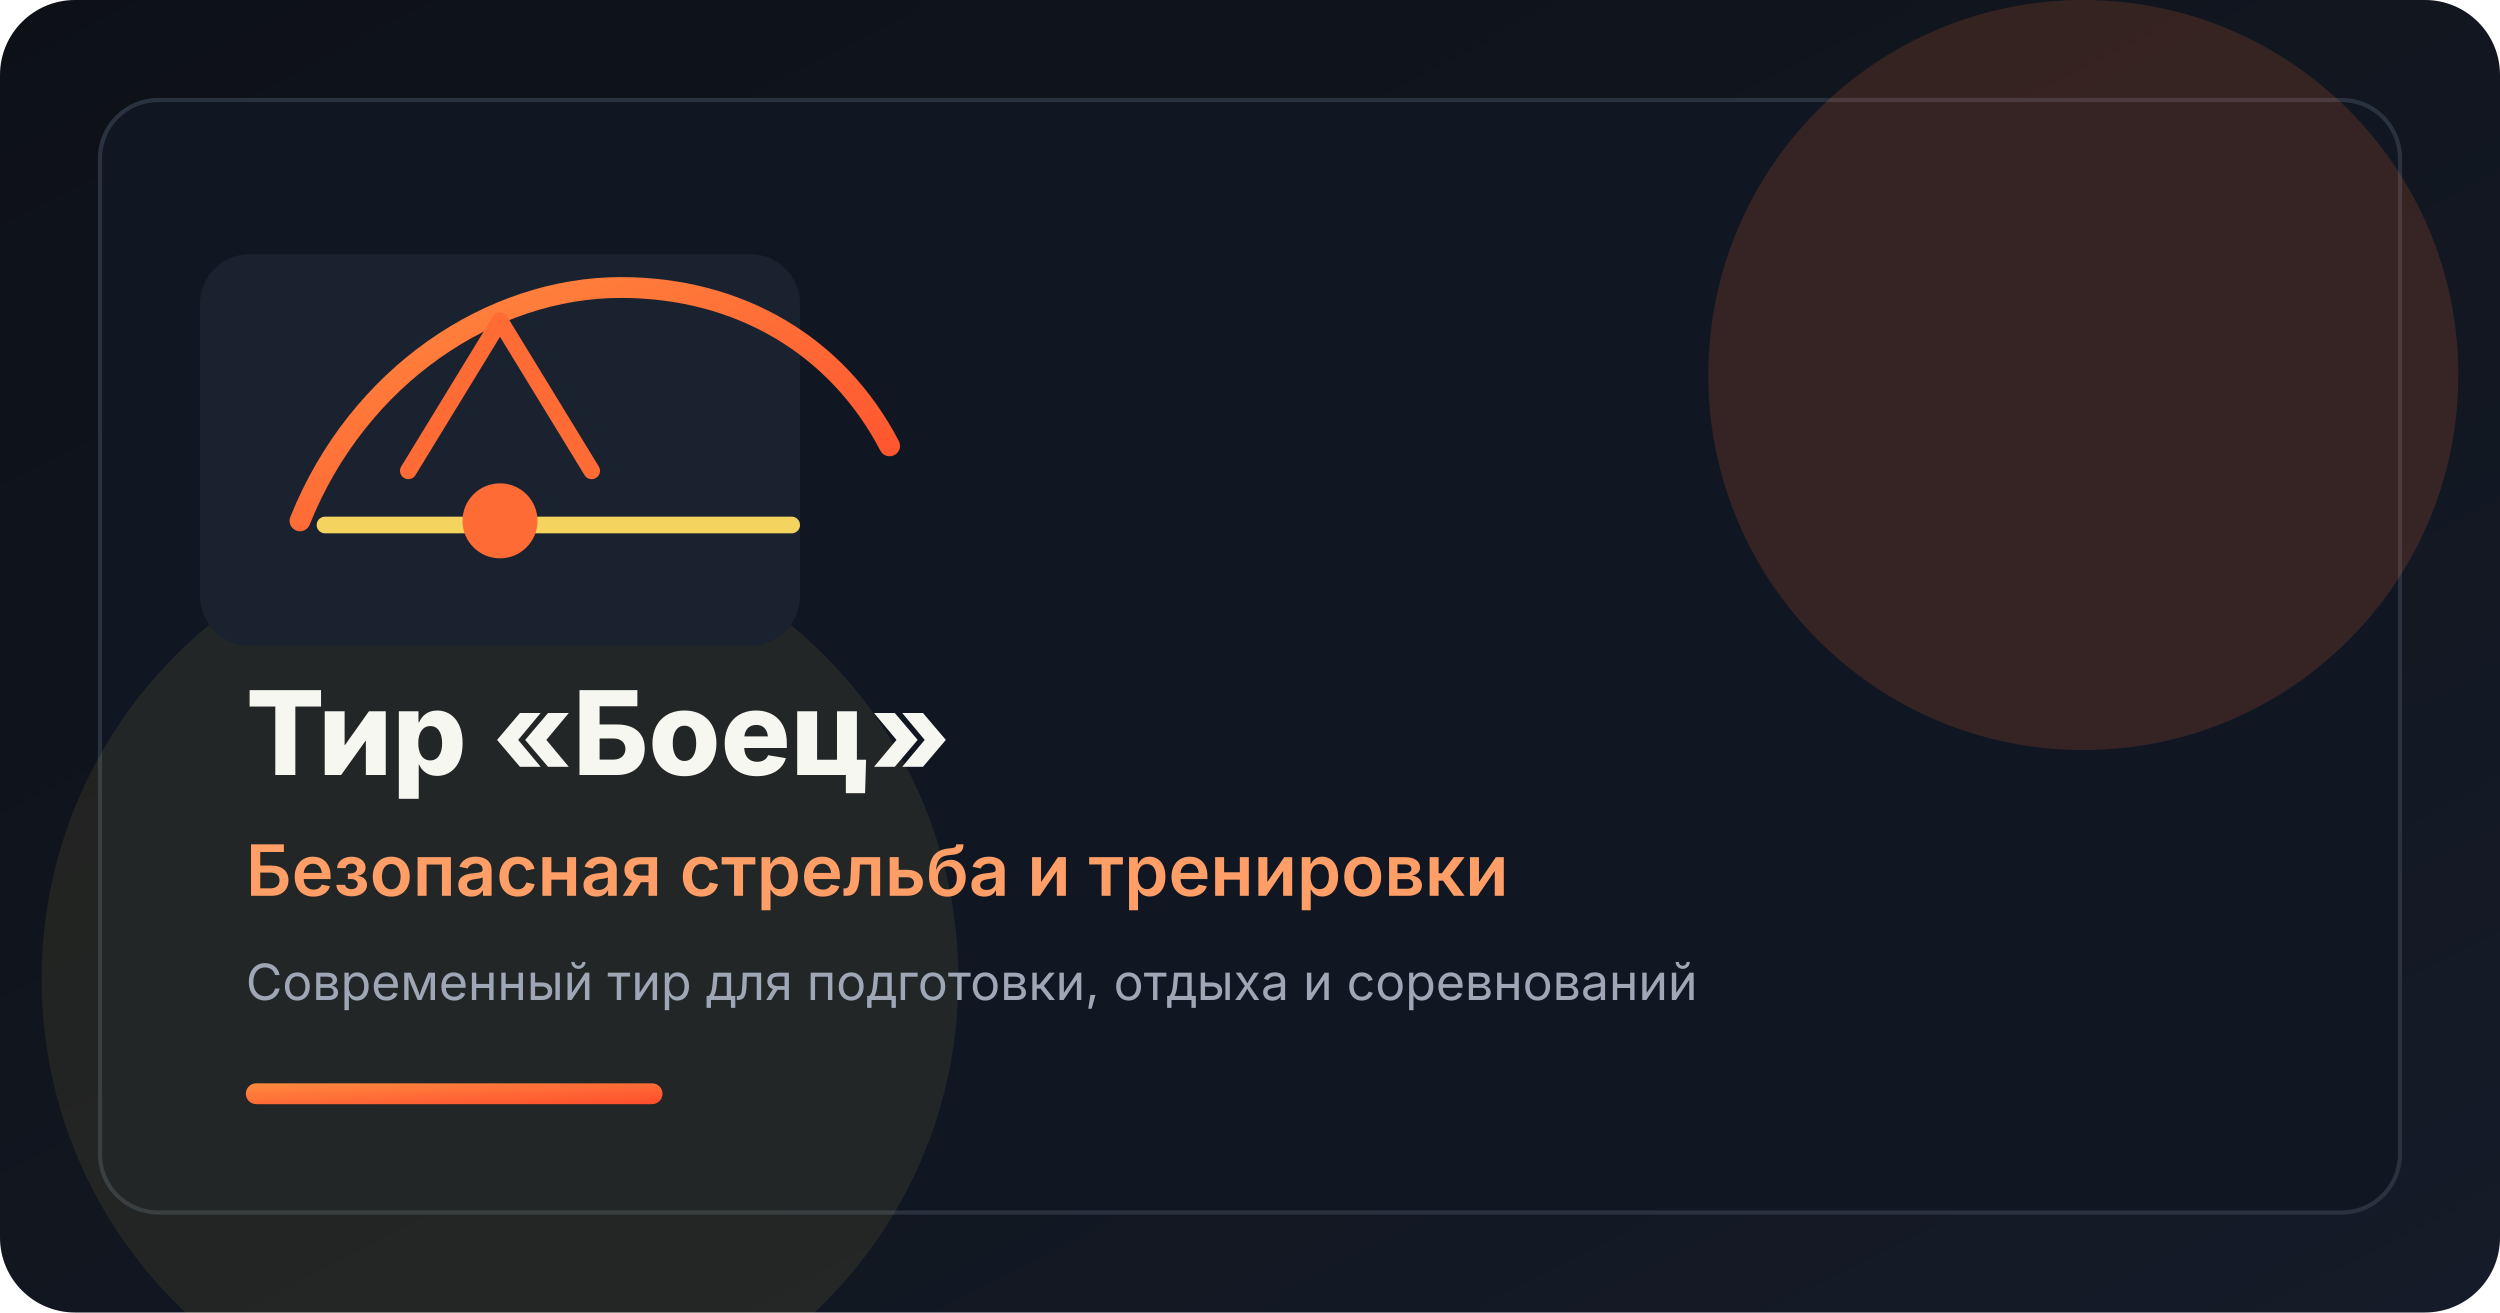
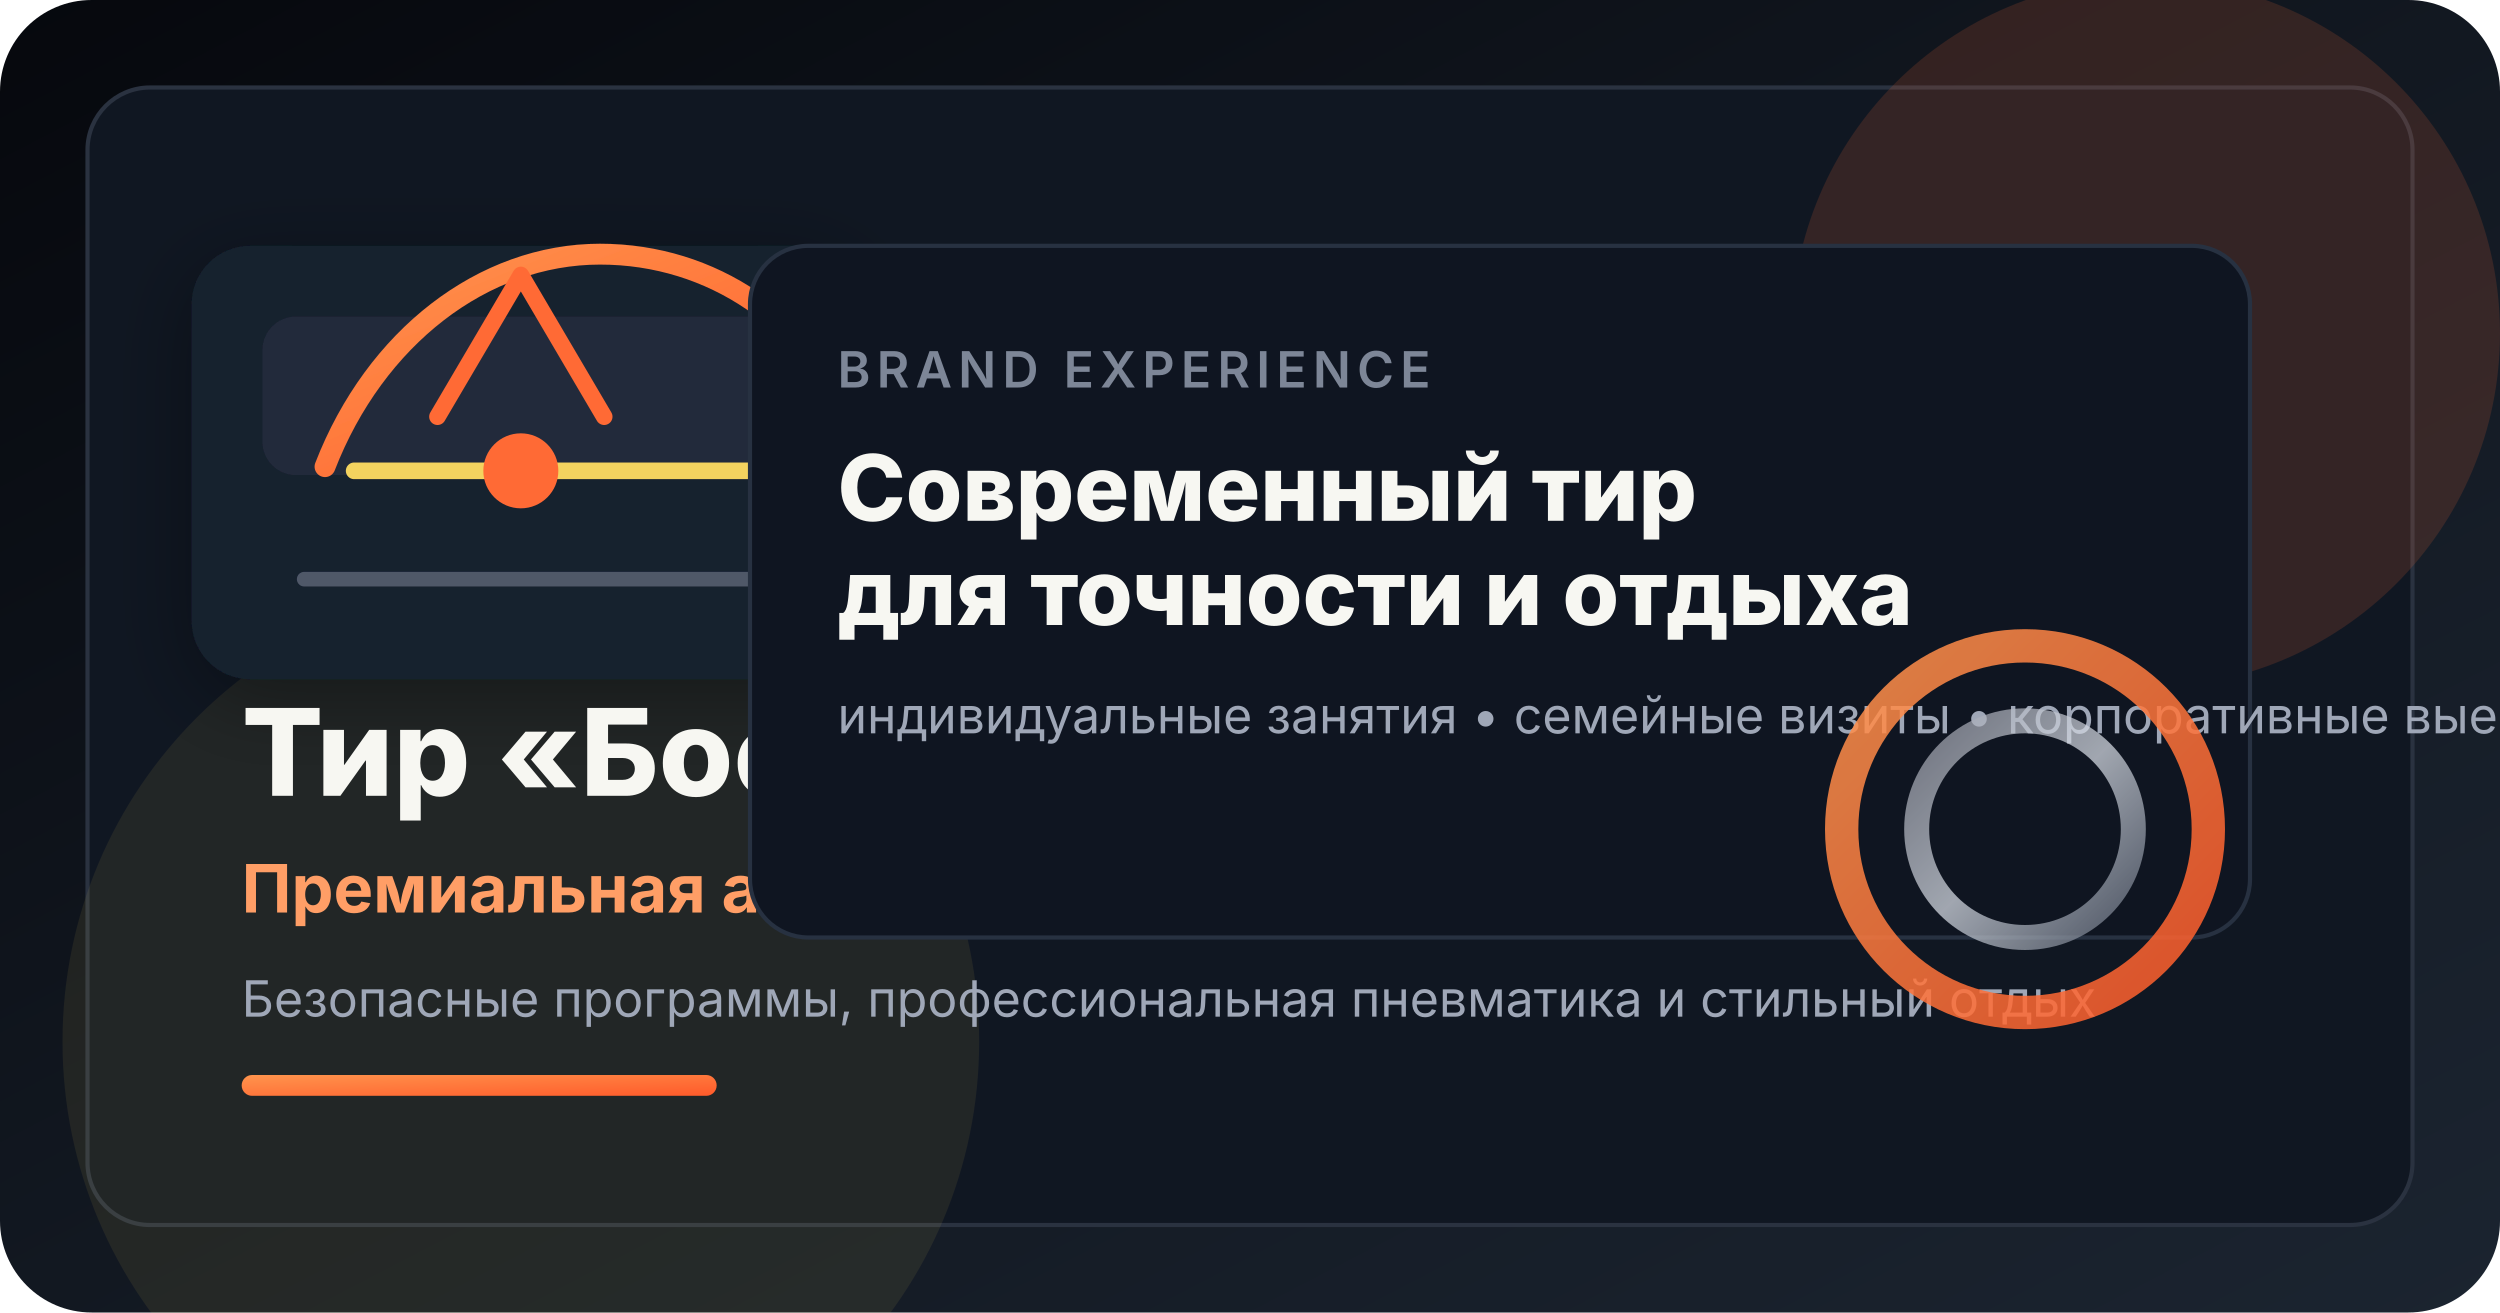
- <svg xmlns="http://www.w3.org/2000/svg" width="1200" height="630" viewBox="0 0 1200 630" role="img" aria-label="Тир Боец — тренировки и безопасная стрельба">
+ <svg xmlns="http://www.w3.org/2000/svg" width="1200" height="630" viewBox="0 0 1200 630" role="img" aria-label="Тир Боец — премиальная стрельба и тренировки">
  <defs>
    <linearGradient id="bg" x1="0%" y1="0%" x2="100%" y2="100%">
-       <stop offset="0%" stop-color="#0d1117" />
-       <stop offset="100%" stop-color="#151b28" />
+       <stop offset="0%" stop-color="#06080d" />
+       <stop offset="50%" stop-color="#121821" />
+       <stop offset="100%" stop-color="#1b2430" />
    </linearGradient>
    <linearGradient id="accent" x1="0%" y1="0%" x2="100%" y2="100%">
-       <stop offset="0%" stop-color="#ff8b3f" />
-       <stop offset="100%" stop-color="#ff4d2d" />
+       <stop offset="0%" stop-color="#ff944d" />
+       <stop offset="100%" stop-color="#ff5a2a" />
    </linearGradient>
+     <linearGradient id="metal" x1="0%" y1="0%" x2="100%" y2="100%">
+       <stop offset="0%" stop-color="#989ba6" />
+       <stop offset="50%" stop-color="#dfe4ec" />
+       <stop offset="100%" stop-color="#6b7382" />
+     </linearGradient>
+     <filter id="shadow" x="-20%" y="-20%" width="140%" height="140%">
+       <feDropShadow dx="0" dy="10" stdDeviation="20" flood-opacity="0.35" />
+     </filter>
  </defs>
-   <rect width="1200" height="630" rx="36" fill="url(#bg)" />
-   <rect x="48" y="48" width="1104" height="534" rx="28" fill="#111722" stroke="#2a3240" stroke-width="2" />
-   <circle cx="1000" cy="180" r="180" fill="#ff6b35" opacity="0.16" />
-   <circle cx="240" cy="470" r="220" fill="#f4d35e" opacity="0.08" />
-   <rect x="96" y="122" width="288" height="188" rx="24" fill="#1a2230" />
-   <path d="M144 250c28-70 92-112 154-112 57 0 104 28 129 76" fill="none" stroke="url(#accent)" stroke-width="10" stroke-linecap="round" />
-   <path d="M156 252h224" stroke="#f4d35e" stroke-width="8" stroke-linecap="round" />
-   <path d="M196 226l44-72 44 72" fill="none" stroke="#ff6b35" stroke-width="8" stroke-linecap="round" stroke-linejoin="round" />
-   <circle cx="240" cy="250" r="18" fill="#ff6b35" />
-   <text x="118" y="372" fill="#f7f7f2" font-family="Inter, Arial, sans-serif" font-size="56" font-weight="800">Тир «Боец»</text>
-   <text x="118" y="430" fill="#ff9e66" font-family="Inter, Arial, sans-serif" font-size="34" font-weight="600">Безопасная стрельба и тренировки</text>
-   <text x="118" y="480" fill="#9fa7b7" font-family="Inter, Arial, sans-serif" font-size="24">Современный тир для подготовки, отдыха и соревнований</text>
-   <rect x="118" y="520" width="200" height="10" rx="5" fill="url(#accent)" />
+   <rect width="1200" height="630" rx="44" fill="url(#bg)" />
+   <rect x="42" y="42" width="1116" height="546" rx="30" fill="#101722" stroke="#2a3240" stroke-width="2" />
+   <circle cx="1030" cy="160" r="170" fill="#ff6b35" opacity="0.15" />
+   <circle cx="250" cy="500" r="220" fill="#f4d35e" opacity="0.08" />
+   <g filter="url(#shadow)">
+     <rect x="92" y="118" width="320" height="208" rx="28" fill="#18202f" />
+     <rect x="126" y="152" width="252" height="76" rx="16" fill="#232b3b" />
+     <path d="M156 224c24-62 76-102 132-102 54 0 100 32 122 82" fill="none" stroke="url(#accent)" stroke-width="10" stroke-linecap="round" />
+     <path d="M170 226h190" stroke="#f4d35e" stroke-width="8" stroke-linecap="round" />
+     <path d="M210 200l40-68 40 68" fill="none" stroke="#ff6b35" stroke-width="8" stroke-linecap="round" stroke-linejoin="round" />
+     <circle cx="250" cy="226" r="18" fill="#ff6b35" />
+     <path d="M146 278h216" stroke="#5d6777" stroke-width="7" stroke-linecap="round" opacity="0.8" />
+   </g>
+   <text x="116" y="382" fill="#f7f7f2" font-family="Inter, Arial, sans-serif" font-size="58" font-weight="800">Тир «Боец»</text>
+   <text x="116" y="438" fill="#ff9e66" font-family="Inter, Arial, sans-serif" font-size="32" font-weight="700">Премиальная атмосфера для стрельбы и тренировок</text>
+   <text x="116" y="488" fill="#9fa7b7" font-family="Inter, Arial, sans-serif" font-size="24">Безопасные программы, профессиональная пневматика и стильный отдых</text>
+   <rect x="116" y="516" width="228" height="10" rx="5" fill="url(#accent)" />
+   <rect x="360" y="118" width="720" height="332" rx="28" fill="#0f1521" stroke="#273141" stroke-width="2" />
+   <text x="402" y="186" fill="#7d8697" font-family="Inter, Arial, sans-serif" font-size="24" font-weight="600" letter-spacing="3">BRAND EXPERIENCE</text>
+   <text x="402" y="250" fill="#f7f7f2" font-family="Inter, Arial, sans-serif" font-size="44" font-weight="800">Современный тир</text>
+   <text x="402" y="300" fill="#f7f7f2" font-family="Inter, Arial, sans-serif" font-size="44" font-weight="800">для точности и отдыха</text>
+   <text x="402" y="352" fill="#9fa7b7" font-family="Inter, Arial, sans-serif" font-size="24">индивидуальные занятия • семейные визиты • корпоративные выезды</text>
+   <circle cx="972" cy="398" r="88" fill="none" stroke="url(#accent)" stroke-width="16" opacity="0.85" />
+   <circle cx="972" cy="398" r="52" fill="none" stroke="url(#metal)" stroke-width="12" opacity="0.7" />
</svg>
